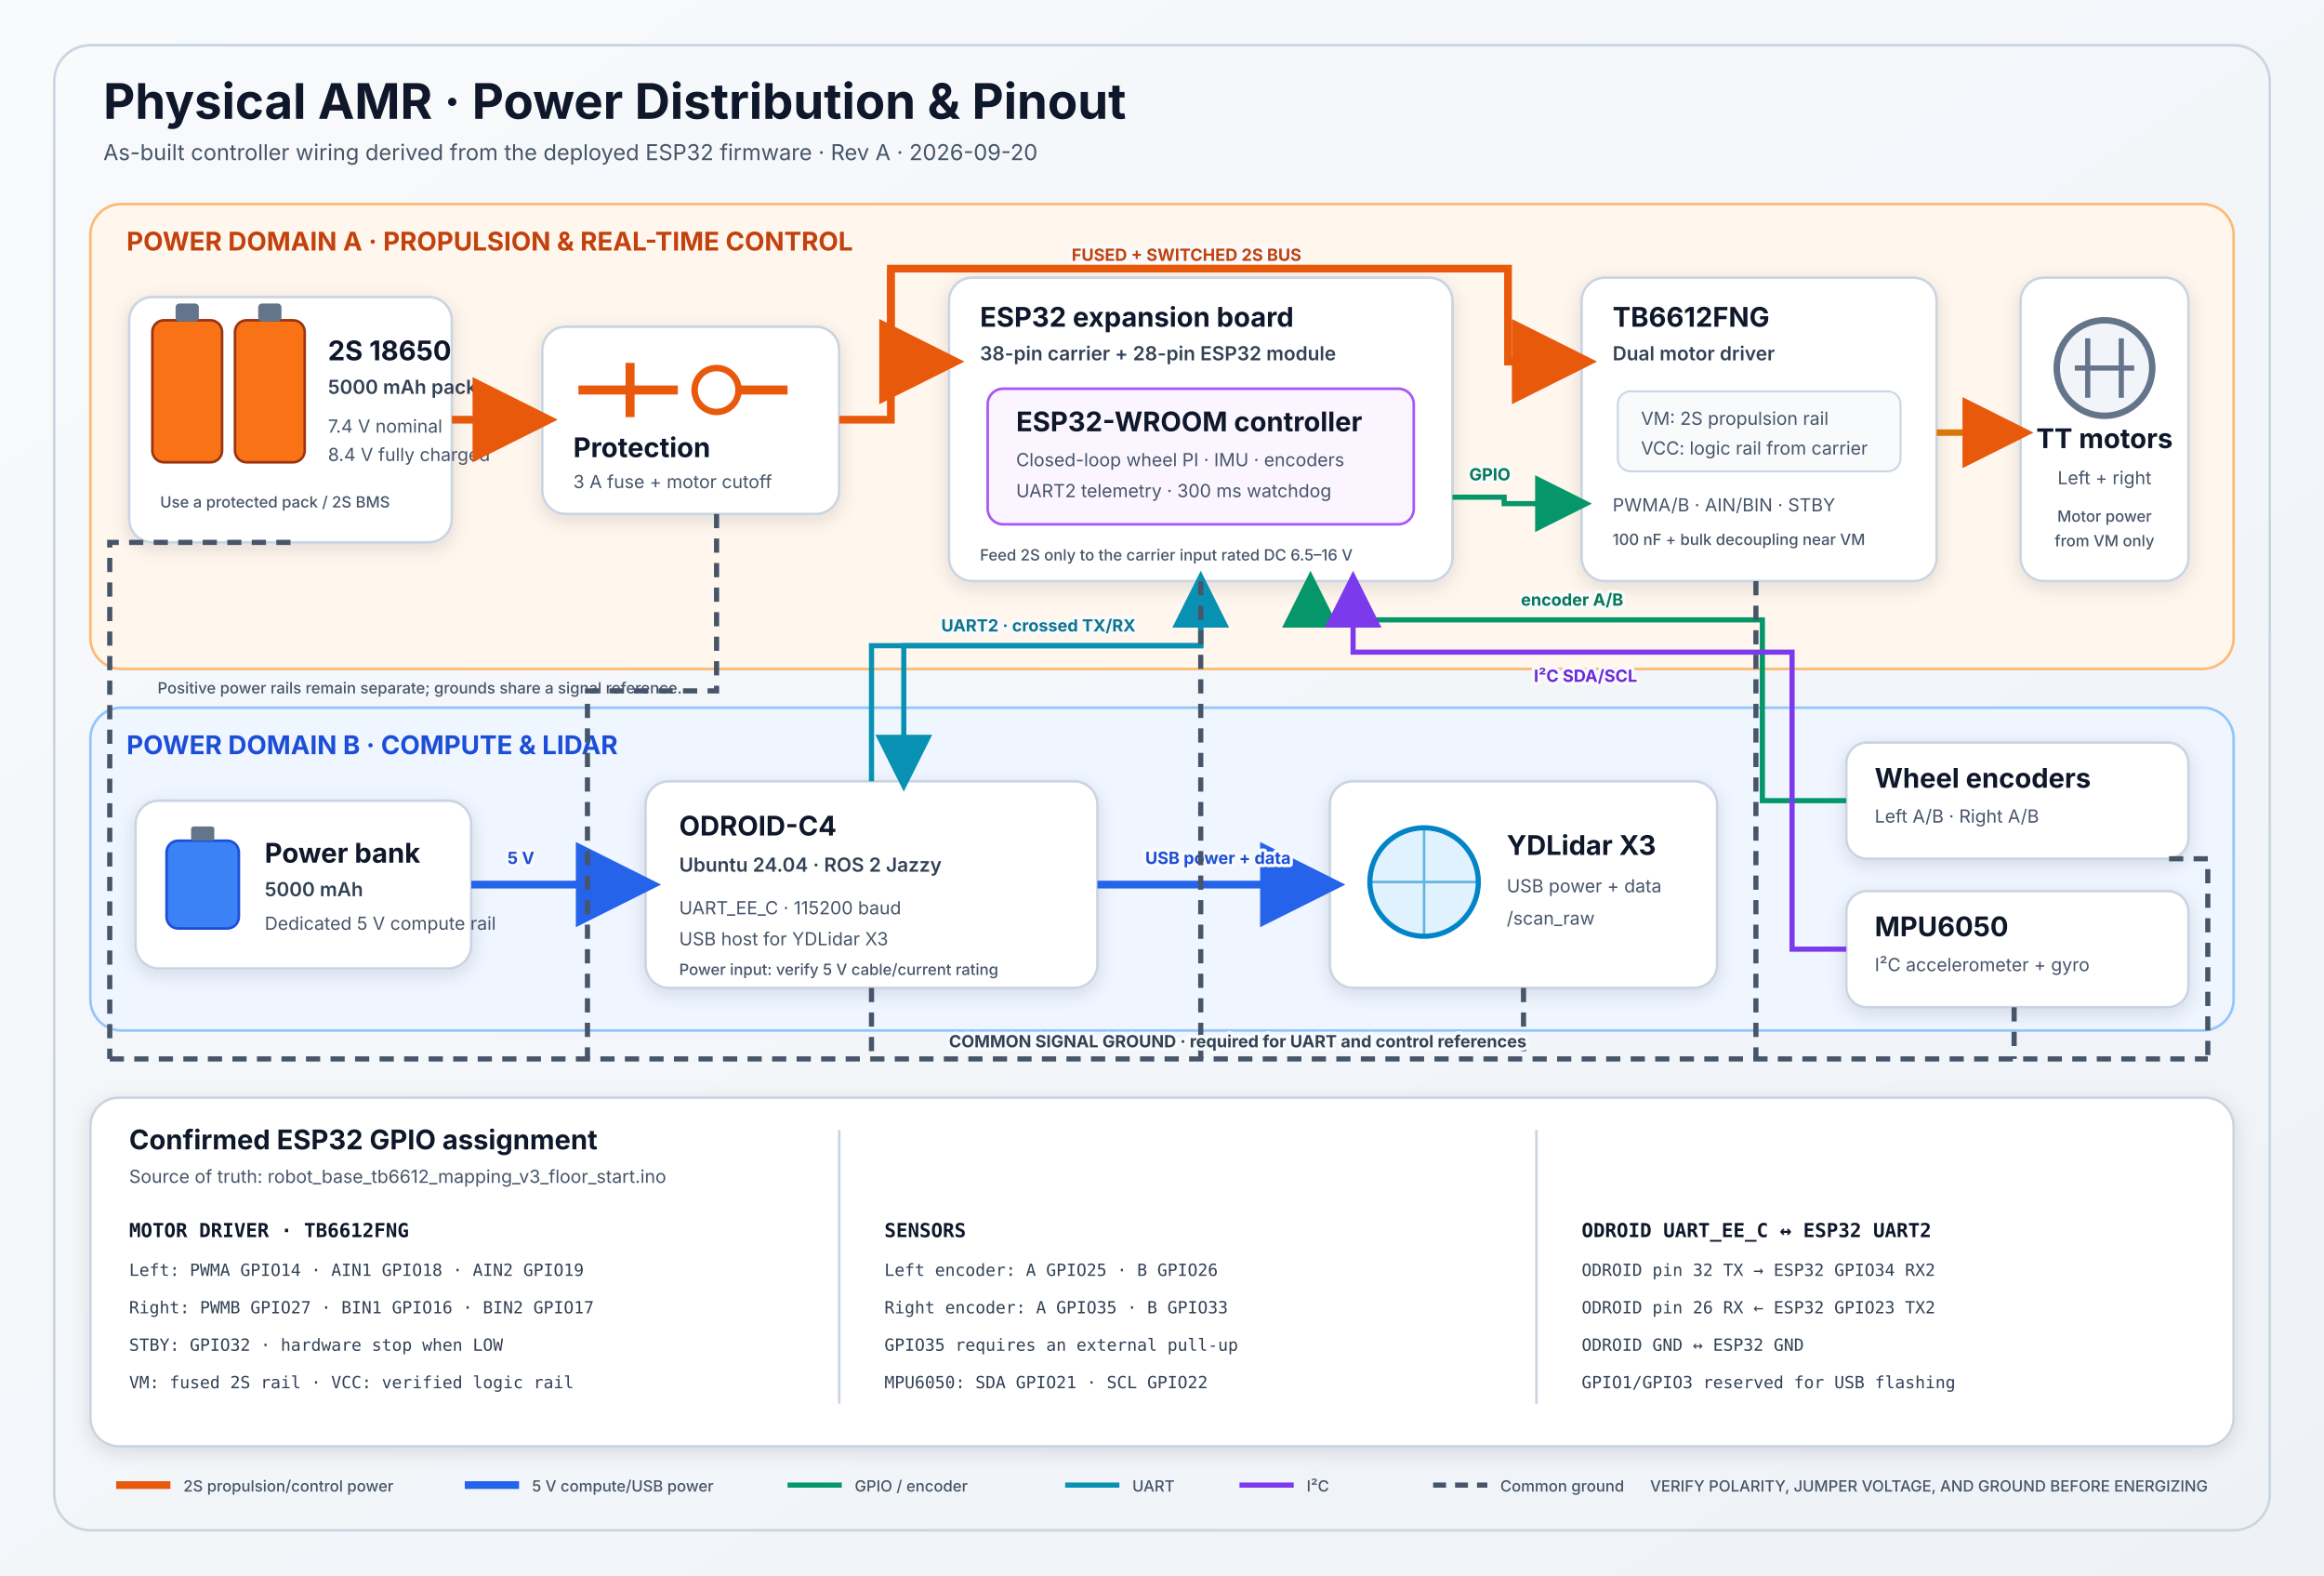
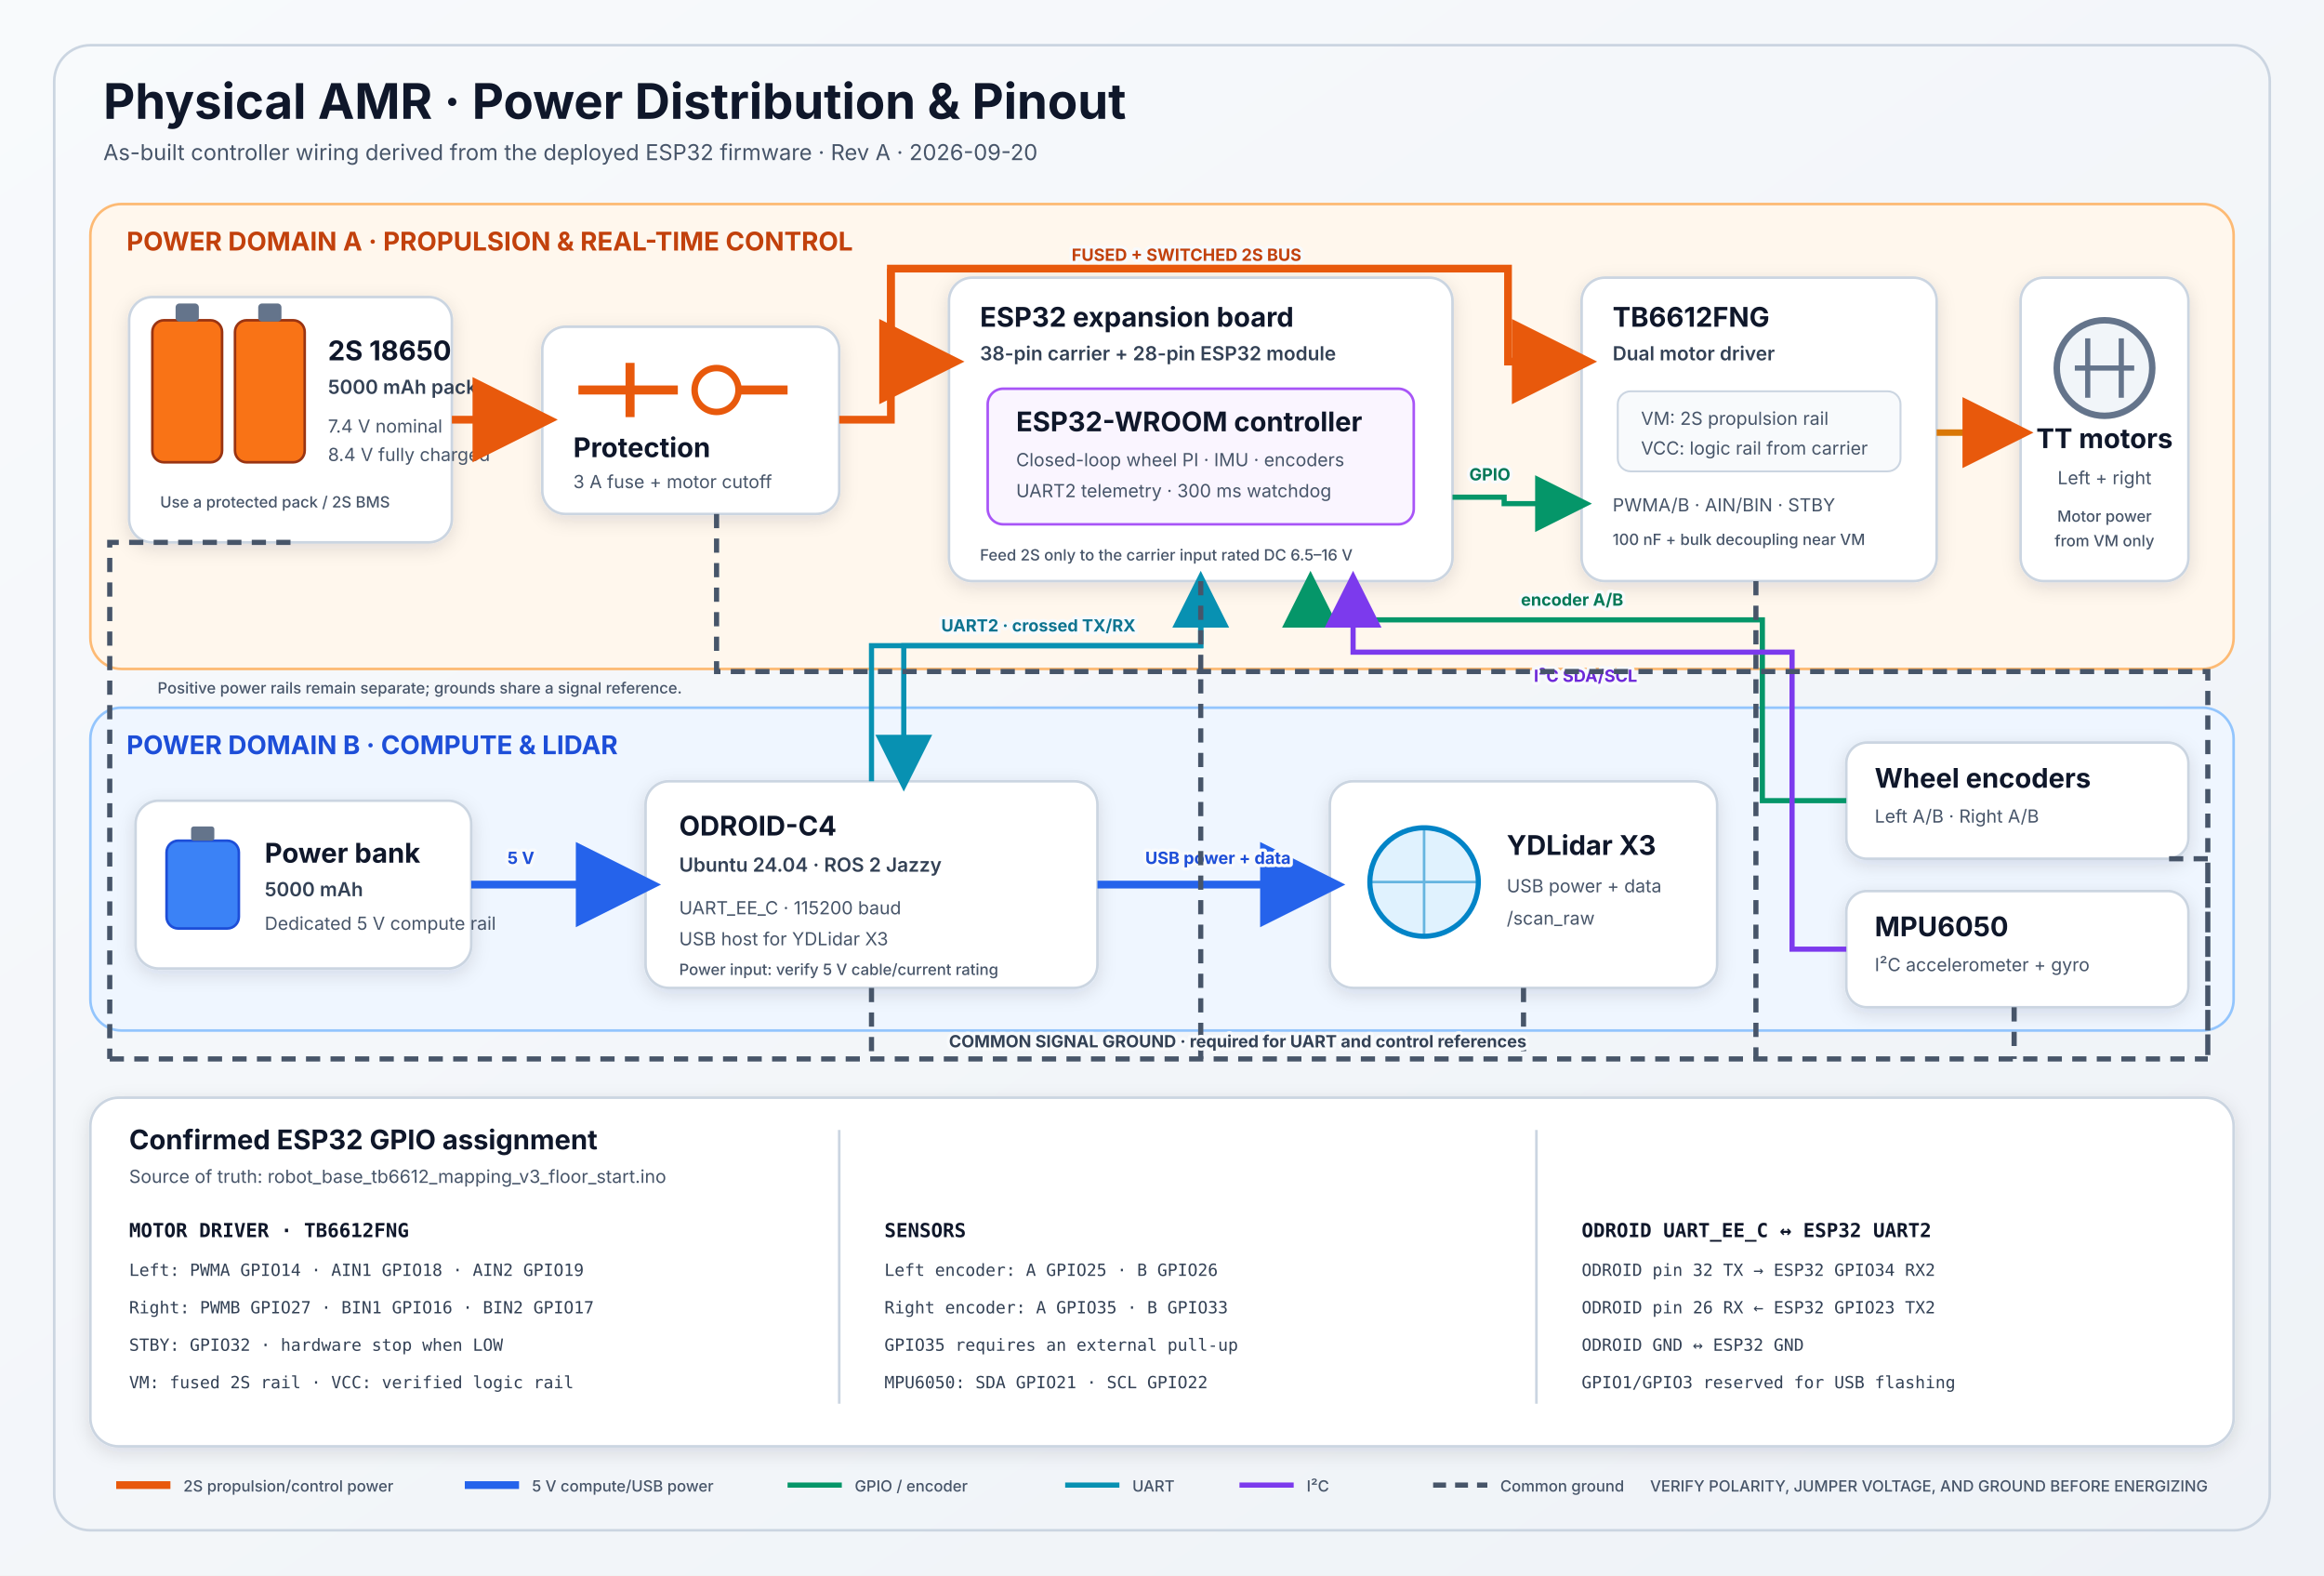
<svg xmlns="http://www.w3.org/2000/svg" width="1800" height="1220" viewBox="0 0 1800 1220" role="img" aria-labelledby="title description">
  <defs>
    <linearGradient id="background" x1="0" y1="0" x2="1" y2="1">
      <stop offset="0" stop-color="#f8fafc" />
      <stop offset="1" stop-color="#eef2f7" />
    </linearGradient>
    <filter id="shadow" x="-20%" y="-20%" width="140%" height="140%">
      <feDropShadow dx="0" dy="4" stdDeviation="7" flood-color="#0f172a" flood-opacity="0.12" />
    </filter>
    <marker id="arrow-power-a" markerWidth="11" markerHeight="11" refX="9" refY="5.5" orient="auto">
      <path d="M0,0 L11,5.5 L0,11 Z" fill="#e8590c" />
    </marker>
    <marker id="arrow-power-b" markerWidth="11" markerHeight="11" refX="9" refY="5.5" orient="auto">
      <path d="M0,0 L11,5.5 L0,11 Z" fill="#2563eb" />
    </marker>
    <marker id="arrow-signal" markerWidth="11" markerHeight="11" refX="9" refY="5.5" orient="auto">
      <path d="M0,0 L11,5.5 L0,11 Z" fill="#059669" />
    </marker>
    <marker id="arrow-uart" markerWidth="11" markerHeight="11" refX="9" refY="5.5" orient="auto">
      <path d="M0,0 L11,5.5 L0,11 Z" fill="#0891b2" />
    </marker>
    <marker id="arrow-i2c" markerWidth="11" markerHeight="11" refX="9" refY="5.5" orient="auto">
      <path d="M0,0 L11,5.5 L0,11 Z" fill="#7c3aed" />
    </marker>
    <style>
      .title { font: 700 38px Inter,Segoe UI,Arial,sans-serif; fill: #0f172a; }
      .subtitle { font: 400 17px Inter,Segoe UI,Arial,sans-serif; fill: #475569; }
      .domain-title { font: 700 20px Inter,Segoe UI,Arial,sans-serif; }
      .box-title { font: 700 21px Inter,Segoe UI,Arial,sans-serif; fill: #0f172a; }
      .box-subtitle { font: 600 15px Inter,Segoe UI,Arial,sans-serif; fill: #334155; }
      .body { font: 400 14px Inter,Segoe UI,Arial,sans-serif; fill: #475569; }
      .small { font: 500 12px Inter,Segoe UI,Arial,sans-serif; fill: #475569; }
      .pin-head { font: 700 15px ui-monospace,SFMono-Regular,Consolas,monospace; fill: #0f172a; }
      .pin { font: 500 13px ui-monospace,SFMono-Regular,Consolas,monospace; fill: #334155; }
      .label { font: 700 13px Inter,Segoe UI,Arial,sans-serif; paint-order: stroke;
               stroke: #f8fafc; stroke-width: 5px; stroke-linejoin: round; }
      .card { fill: #ffffff; stroke: #cbd5e1; stroke-width: 2; filter: url(#shadow); }
      .inner { fill: #f8fafc; stroke: #cbd5e1; stroke-width: 1.5; }
      .power-a { fill: none; stroke: #e8590c; stroke-width: 6;
                 marker-end: url(#arrow-power-a); }
      .power-b { fill: none; stroke: #2563eb; stroke-width: 6;
                 marker-end: url(#arrow-power-b); }
      .signal { fill: none; stroke: #059669; stroke-width: 4;
                marker-end: url(#arrow-signal); }
      .signal-bi { fill: none; stroke: #059669; stroke-width: 4; }
      .uart { fill: none; stroke: #0891b2; stroke-width: 4;
              marker-end: url(#arrow-uart); }
      .i2c { fill: none; stroke: #7c3aed; stroke-width: 4;
             marker-end: url(#arrow-i2c); }
      .ground { fill: none; stroke: #475569; stroke-width: 4;
                stroke-dasharray: 11 8; }
      .motor { fill: none; stroke: #d97706; stroke-width: 5;
               marker-end: url(#arrow-power-a); }
    </style>
  </defs>
  <rect width="1800" height="1220" fill="url(#background)" />
  <rect x="42" y="35" width="1716" height="1150" rx="28" fill="none" stroke="#cbd5e1" stroke-width="2" />
  <text x="80" y="92" class="title">Physical AMR · Power Distribution &amp; Pinout</text>
  <text x="80" y="124" class="subtitle">
    As-built controller wiring derived from the deployed ESP32 firmware · Rev A · 2026-09-20
  </text>
  <rect x="70" y="158" width="1660" height="360" rx="24" fill="#fff7ed" stroke="#fdba74" stroke-width="2" />
  <text x="98" y="194" class="domain-title" fill="#c2410c">
    POWER DOMAIN A · PROPULSION &amp; REAL-TIME CONTROL
  </text>
  <rect x="70" y="548" width="1660" height="250" rx="24" fill="#eff6ff" stroke="#93c5fd" stroke-width="2" />
  <text x="98" y="584" class="domain-title" fill="#1d4ed8">
    POWER DOMAIN B · COMPUTE &amp; LIDAR
  </text>
  <g transform="translate(100 230)">
    <rect width="250" height="190" rx="18" class="card" />
    <rect x="18" y="18" width="54" height="110" rx="9" fill="#f97316" stroke="#9a3412" stroke-width="2" />
    <rect x="82" y="18" width="54" height="110" rx="9" fill="#f97316" stroke="#9a3412" stroke-width="2" />
    <rect x="36" y="5" width="18" height="14" rx="3" fill="#64748b" />
    <rect x="100" y="5" width="18" height="14" rx="3" fill="#64748b" />
    <text x="154" y="49" class="box-title">2S 18650</text>
    <text x="154" y="75" class="box-subtitle">5000 mAh pack</text>
    <text x="154" y="105" class="body">7.4 V nominal</text>
    <text x="154" y="127" class="body">8.4 V fully charged</text>
    <text x="24" y="163" class="small">Use a protected pack / 2S BMS</text>
  </g>
  <g transform="translate(420 253)">
    <rect width="230" height="145" rx="18" class="card" />
    <path d="M28 49 H68 M68 28 V70 M68 49 H105" stroke="#e8590c" stroke-width="7" fill="none" />
    <circle cx="135" cy="49" r="17" fill="none" stroke="#e8590c" stroke-width="5" />
    <path d="M152 49 H190" stroke="#e8590c" stroke-width="7" />
    <text x="24" y="101" class="box-title">Protection</text>
    <text x="24" y="125" class="body">3 A fuse + motor cutoff</text>
  </g>
  <g transform="translate(735 215)">
    <rect width="390" height="235" rx="18" class="card" />
    <text x="24" y="38" class="box-title">ESP32 expansion board</text>
    <text x="24" y="64" class="box-subtitle">38-pin carrier + 28-pin ESP32 module</text>
    <rect x="30" y="86" width="330" height="105" rx="12" fill="#faf5ff" stroke="#a855f7" stroke-width="2" />
    <text x="52" y="119" class="box-title">ESP32-WROOM controller</text>
    <text x="52" y="146" class="body">Closed-loop wheel PI · IMU · encoders</text>
    <text x="52" y="170" class="body">UART2 telemetry · 300 ms watchdog</text>
    <text x="24" y="219" class="small">
      Feed 2S only to the carrier input rated DC 6.5–16 V
    </text>
  </g>
  <g transform="translate(1225 215)">
    <rect width="275" height="235" rx="18" class="card" />
    <text x="24" y="38" class="box-title">TB6612FNG</text>
    <text x="24" y="64" class="box-subtitle">Dual motor driver</text>
    <rect x="28" y="88" width="219" height="62" rx="10" class="inner" />
    <text x="46" y="114" class="body">VM: 2S propulsion rail</text>
    <text x="46" y="137" class="body">VCC: logic rail from carrier</text>
    <text x="24" y="181" class="body">PWMA/B · AIN/BIN · STBY</text>
    <text x="24" y="207" class="small">100 nF + bulk decoupling near VM</text>
  </g>
  <g transform="translate(1565 215)">
    <rect width="130" height="235" rx="18" class="card" />
    <circle cx="65" cy="70" r="37" fill="#f1f5f9" stroke="#64748b" stroke-width="5" />
    <path d="M52 47 V93 M78 47 V93 M42 70 H88" stroke="#64748b" stroke-width="4" />
    <text x="65" y="132" text-anchor="middle" class="box-title">TT motors</text>
    <text x="65" y="160" text-anchor="middle" class="body">Left + right</text>
    <text x="65" y="189" text-anchor="middle" class="small">Motor power</text>
    <text x="65" y="208" text-anchor="middle" class="small">from VM only</text>
  </g>
  <path d="M350 325 H420" class="power-a" />
  <path d="M650 325 H690 V208 H1168 V280 H1225" class="power-a" />
  <path d="M690 208 V280 H735" class="power-a" />
  <path d="M1125 385 H1165 V390 H1225" class="signal" />
  <path d="M1500 335 H1565" class="motor" />
  <text x="830" y="202" class="label" fill="#c2410c">
    FUSED + SWITCHED 2S BUS
  </text>
  <text x="1138" y="372" class="label" fill="#047857">GPIO</text>
  <g transform="translate(105 620)">
    <rect width="260" height="130" rx="18" class="card" />
    <rect x="24" y="31" width="56" height="68" rx="9" fill="#3b82f6" stroke="#1d4ed8" stroke-width="2" />
    <rect x="43" y="20" width="18" height="11" rx="2" fill="#64748b" />
    <text x="100" y="48" class="box-title">Power bank</text>
    <text x="100" y="74" class="box-subtitle">5000 mAh</text>
    <text x="100" y="100" class="body">Dedicated 5 V compute rail</text>
  </g>
  <g transform="translate(500 605)">
    <rect width="350" height="160" rx="18" class="card" />
    <text x="26" y="42" class="box-title">ODROID-C4</text>
    <text x="26" y="70" class="box-subtitle">Ubuntu 24.04 · ROS 2 Jazzy</text>
    <text x="26" y="103" class="body">UART_EE_C · 115200 baud</text>
    <text x="26" y="127" class="body">USB host for YDLidar X3</text>
    <text x="26" y="150" class="small">Power input: verify 5 V cable/current rating</text>
  </g>
  <g transform="translate(1030 605)">
    <rect width="300" height="160" rx="18" class="card" />
    <circle cx="73" cy="78" r="42" fill="#e0f2fe" stroke="#0284c7" stroke-width="4" />
    <path d="M73 36 V120 M31 78 H115" stroke="#0284c7" stroke-width="2" opacity="0.55" />
    <text x="137" y="57" class="box-title">YDLidar X3</text>
    <text x="137" y="86" class="body">USB power + data</text>
    <text x="137" y="111" class="body">/scan_raw</text>
  </g>
  <g transform="translate(1430 575)">
    <rect width="265" height="90" rx="16" class="card" />
    <text x="22" y="35" class="box-title">Wheel encoders</text>
    <text x="22" y="62" class="body">Left A/B · Right A/B</text>
  </g>
  <g transform="translate(1430 690)">
    <rect width="265" height="90" rx="16" class="card" />
    <text x="22" y="35" class="box-title">MPU6050</text>
    <text x="22" y="62" class="body">I²C accelerometer + gyro</text>
  </g>
  <path d="M365 685 H500" class="power-b" />
  <path d="M850 685 H1030" class="power-b" />
  <text x="393" y="669" class="label" fill="#1d4ed8">5 V</text>
  <text x="887" y="669" class="label" fill="#1d4ed8">USB power + data</text>
  <path d="M675 605 V500 H930 V450" class="uart" />
  <path d="M930 450 V500 H700 V605" class="uart" />
  <text x="729" y="489" class="label" fill="#0e7490">
    UART2 · crossed TX/RX
  </text>
  <path d="M1430 620 H1365 V480 H1015 V450" class="signal" />
  <path d="M1430 735 H1388 V505 H1048 V450" class="i2c" />
  <text x="1178" y="469" class="label" fill="#047857">encoder A/B</text>
  <text x="1188" y="528" class="label" fill="#6d28d9">I²C SDA/SCL</text>
  <path d="M85 820 H1710" class="ground" />
-   <path d="M225 420 H85 V820            M555 398 V535 H455 V820            M930 450 V820            M1360 450 V820            M675 765 V820            M1180 765 V820            M1680 665 H1710 V820            M1560 780 V820" class="ground" />
+   <path d="M225 420 H85 V820            M555 398 V520 H1710 V820            M930 450 V820            M1360 450 V820            M675 765 V820            M1180 765 V820            M1680 665 H1710 V820            M1560 780 V820" class="ground" />
  <text x="735" y="811" class="label" fill="#334155">
    COMMON SIGNAL GROUND · required for UART and control references
  </text>
  <text x="122" y="537" class="small">
    Positive power rails remain separate; grounds share a signal reference.
  </text>
  <rect x="70" y="850" width="1660" height="270" rx="22" class="card" />
  <text x="100" y="890" class="box-title">Confirmed ESP32 GPIO assignment</text>
  <text x="100" y="916" class="body">
    Source of truth: robot_base_tb6612_mapping_v3_floor_start.ino
  </text>
  <line x1="650" y1="875" x2="650" y2="1087" stroke="#cbd5e1" stroke-width="2" />
  <line x1="1190" y1="875" x2="1190" y2="1087" stroke="#cbd5e1" stroke-width="2" />
  <text x="100" y="958" class="pin-head">MOTOR DRIVER · TB6612FNG</text>
  <text x="100" y="988" class="pin">Left:  PWMA GPIO14 · AIN1 GPIO18 · AIN2 GPIO19</text>
  <text x="100" y="1017" class="pin">Right: PWMB GPIO27 · BIN1 GPIO16 · BIN2 GPIO17</text>
  <text x="100" y="1046" class="pin">STBY: GPIO32 · hardware stop when LOW</text>
  <text x="100" y="1075" class="pin">VM: fused 2S rail · VCC: verified logic rail</text>
  <text x="685" y="958" class="pin-head">SENSORS</text>
  <text x="685" y="988" class="pin">Left encoder:  A GPIO25 · B GPIO26</text>
  <text x="685" y="1017" class="pin">Right encoder: A GPIO35 · B GPIO33</text>
  <text x="685" y="1046" class="pin">GPIO35 requires an external pull-up</text>
  <text x="685" y="1075" class="pin">MPU6050: SDA GPIO21 · SCL GPIO22</text>
  <text x="1225" y="958" class="pin-head">ODROID UART_EE_C ↔ ESP32 UART2</text>
  <text x="1225" y="988" class="pin">ODROID pin 32 TX → ESP32 GPIO34 RX2</text>
  <text x="1225" y="1017" class="pin">ODROID pin 26 RX ← ESP32 GPIO23 TX2</text>
  <text x="1225" y="1046" class="pin">ODROID GND ↔ ESP32 GND</text>
  <text x="1225" y="1075" class="pin">GPIO1/GPIO3 reserved for USB flashing</text>
  <g transform="translate(90 1150)">
    <line x1="0" y1="0" x2="42" y2="0" stroke="#e8590c" stroke-width="6" />
    <text x="52" y="5" class="small">2S propulsion/control power</text>
    <line x1="270" y1="0" x2="312" y2="0" stroke="#2563eb" stroke-width="6" />
    <text x="322" y="5" class="small">5 V compute/USB power</text>
    <line x1="520" y1="0" x2="562" y2="0" stroke="#059669" stroke-width="4" />
    <text x="572" y="5" class="small">GPIO / encoder</text>
    <line x1="735" y1="0" x2="777" y2="0" stroke="#0891b2" stroke-width="4" />
    <text x="787" y="5" class="small">UART</text>
    <line x1="870" y1="0" x2="912" y2="0" stroke="#7c3aed" stroke-width="4" />
    <text x="922" y="5" class="small">I²C</text>
    <line x1="1020" y1="0" x2="1062" y2="0" stroke="#475569" stroke-width="4" stroke-dasharray="10 7" />
    <text x="1072" y="5" class="small">Common ground</text>
  </g>
  <text x="1710" y="1155" text-anchor="end" class="small" fill="#b91c1c">
    VERIFY POLARITY, JUMPER VOLTAGE, AND GROUND BEFORE ENERGIZING
  </text>
</svg>
